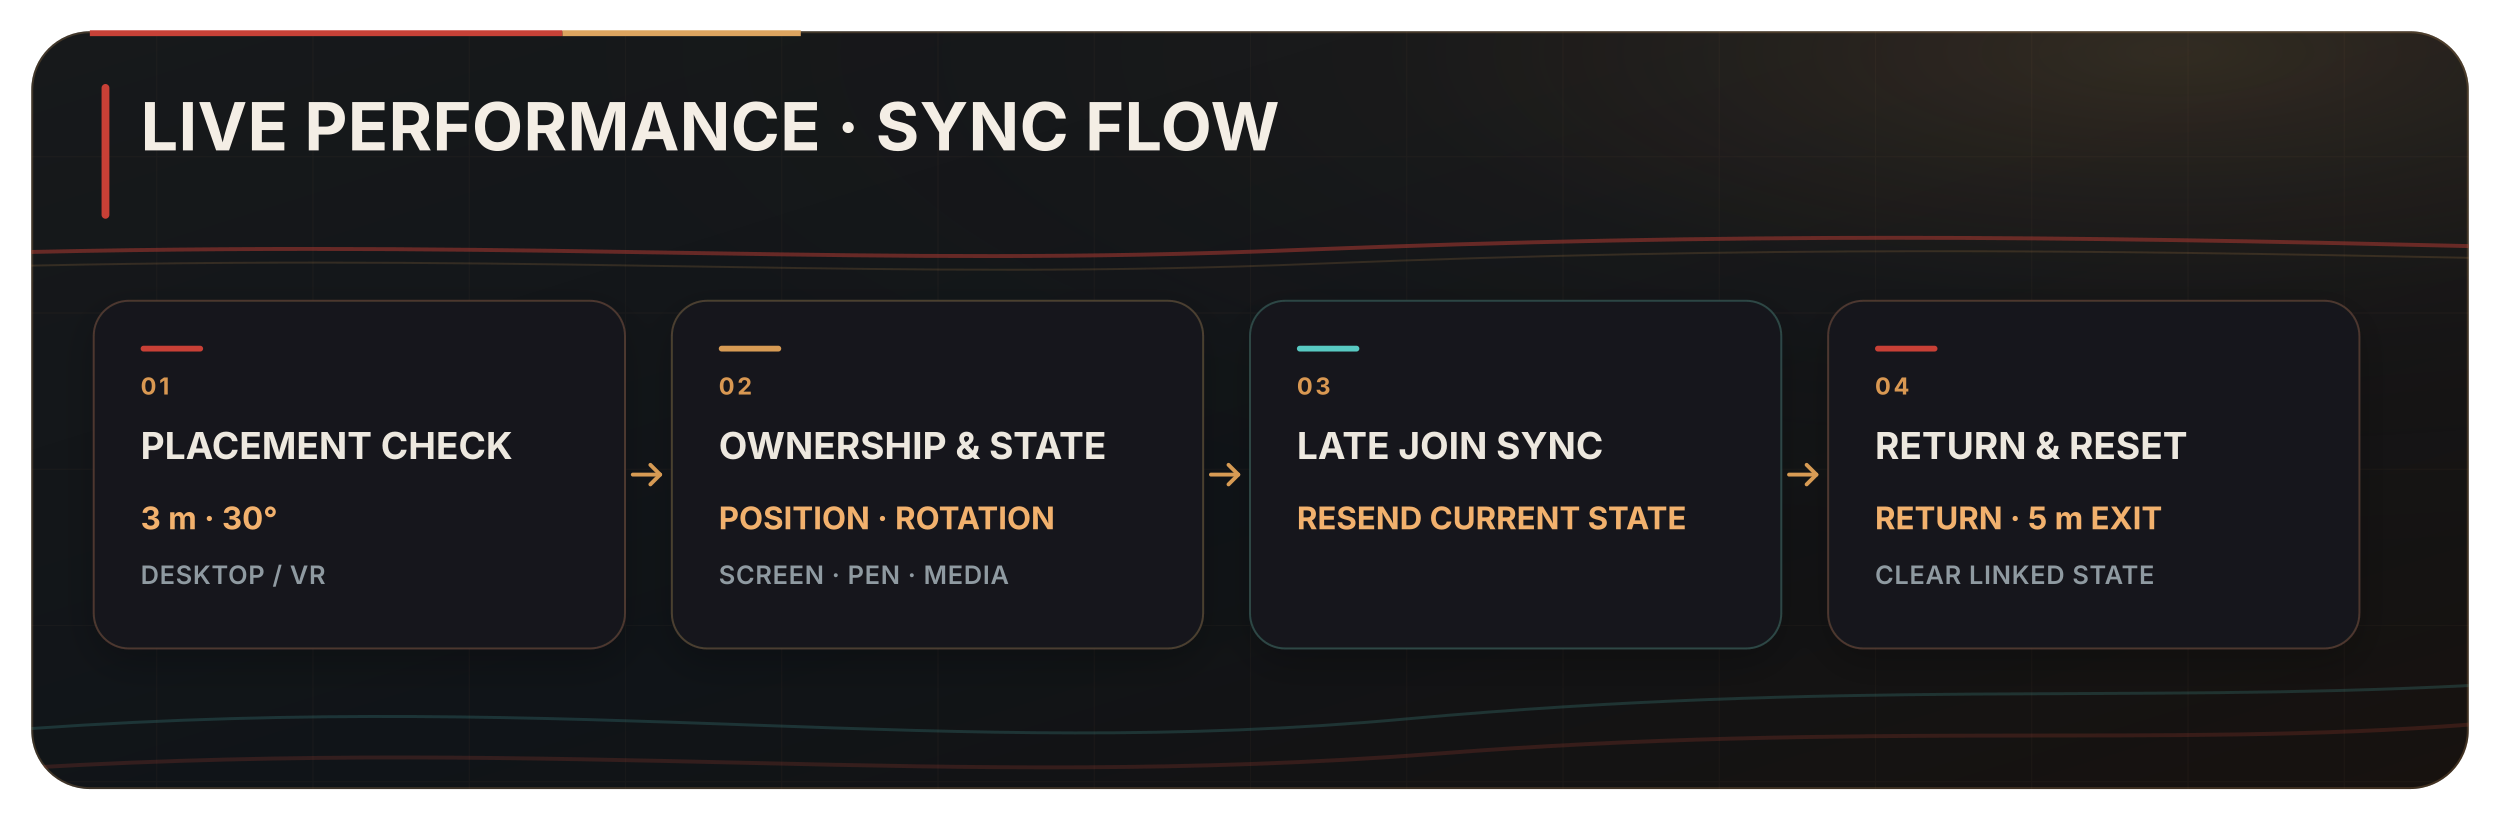
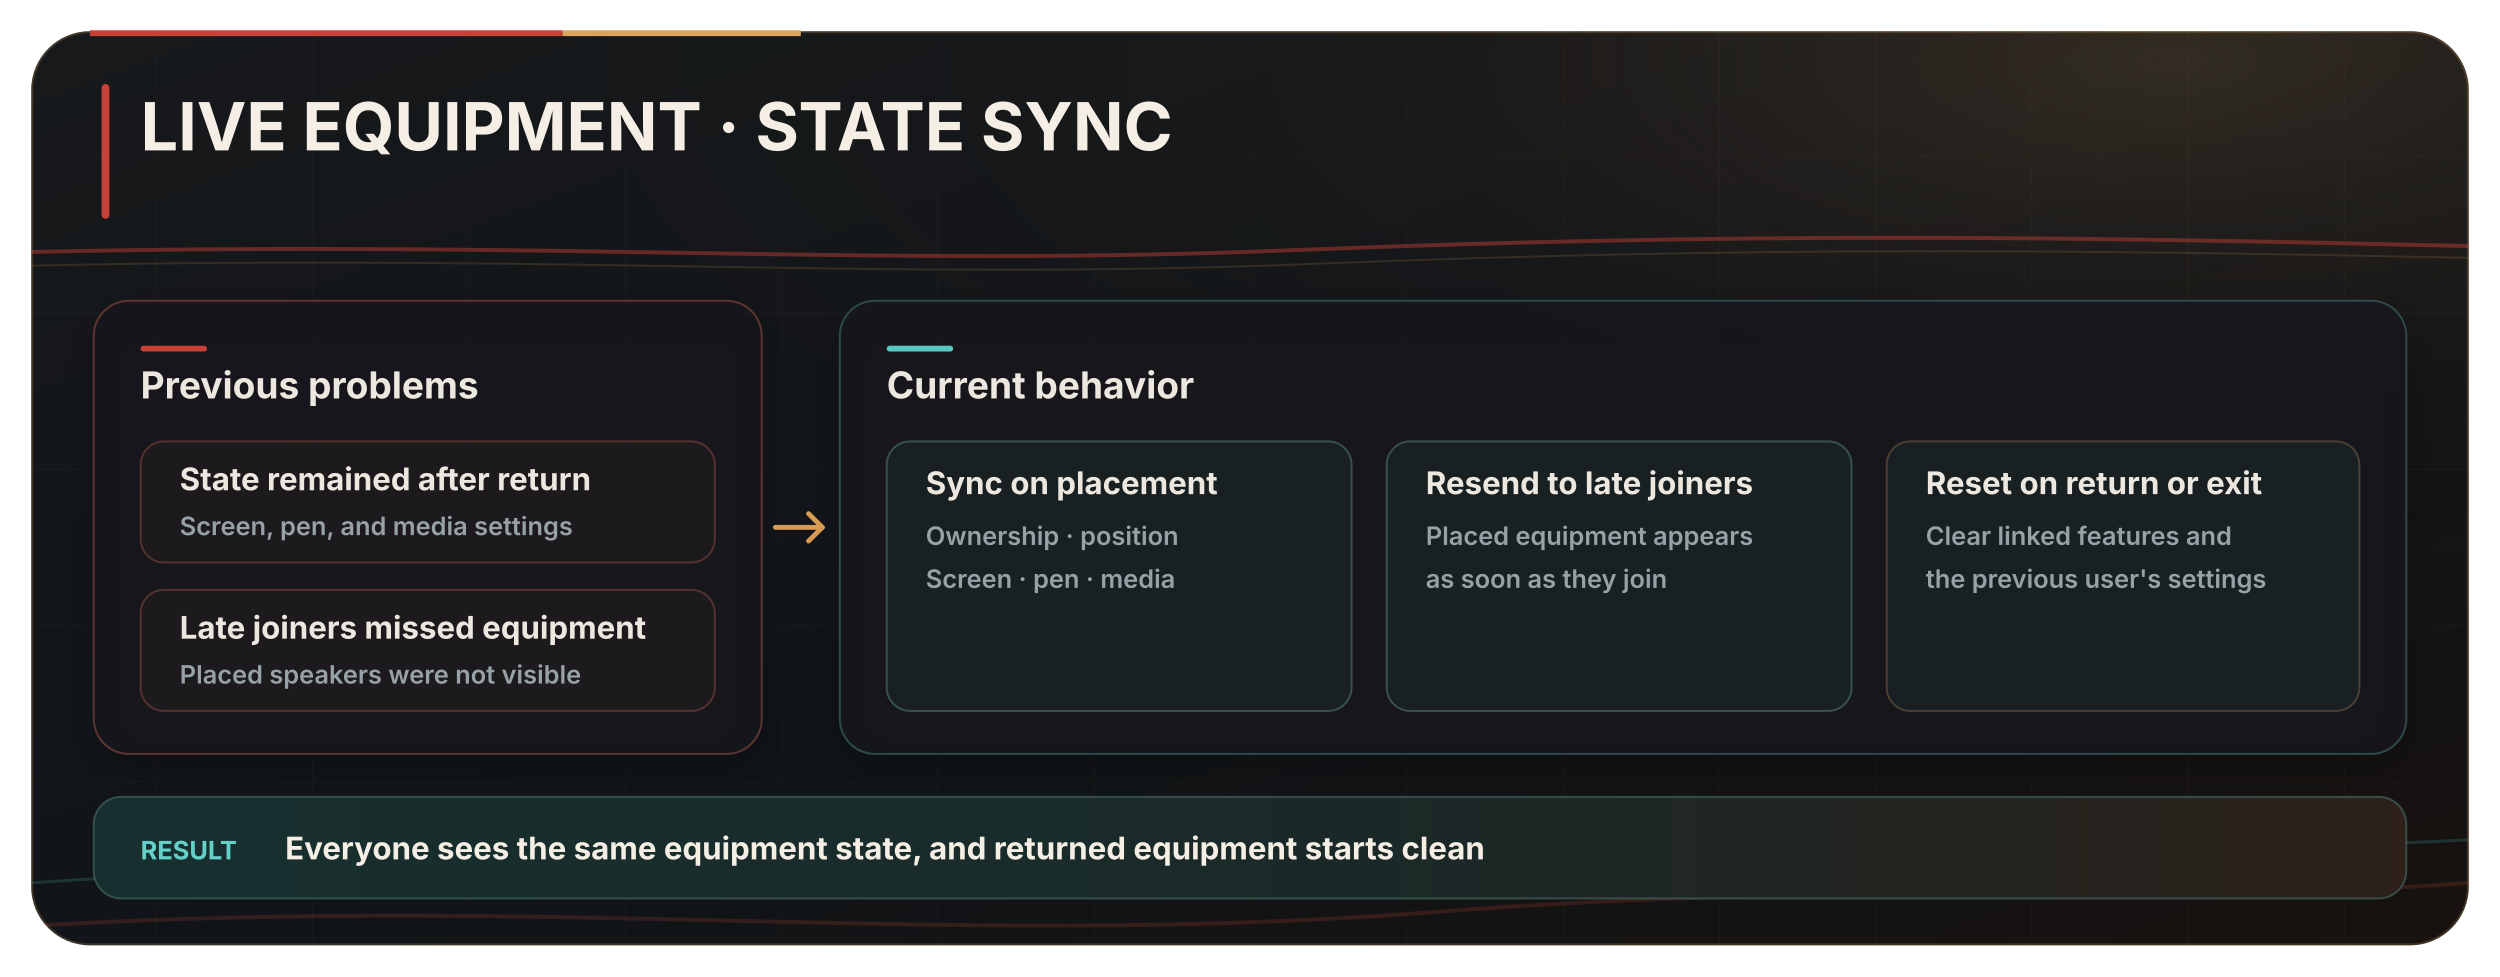
- <svg xmlns="http://www.w3.org/2000/svg" width="1280" height="420" viewBox="0 0 1280 420" role="img" aria-labelledby="title desc">
+ <svg xmlns="http://www.w3.org/2000/svg" width="1280" height="500" viewBox="0 0 1280 500" role="img" aria-labelledby="title desc">
  <defs>
    <linearGradient id="panelBackground" x1="0" y1="0" x2="1" y2="1">
      <stop offset="0" stop-color="#17191b" />
      <stop offset="0.55" stop-color="#101418" />
      <stop offset="1" stop-color="#17120f" />
    </linearGradient>
    <radialGradient id="stationLight" cx="88%" cy="3%" r="76%">
      <stop offset="0" stop-color="#d69a50" stop-opacity="0.17" />
      <stop offset="0.42" stop-color="#a46531" stop-opacity="0.045" />
      <stop offset="1" stop-color="#000000" stop-opacity="0" />
    </radialGradient>
+     <linearGradient id="resultBar" x1="0" y1="0" x2="1" y2="0">
+       <stop offset="0" stop-color="#17302f" />
+       <stop offset="0.55" stop-color="#1a2928" />
+       <stop offset="1" stop-color="#2d211a" />
+     </linearGradient>
    <pattern id="streetGrid" width="80" height="80" patternUnits="userSpaceOnUse">
-       <path d="M80 0H0V80" fill="none" stroke="#e9c08a" stroke-opacity="0.035" stroke-width="1" />
+       <path d="M80 0H0V80" fill="none" stroke="#e9c08a" stroke-opacity="0.035" />
    </pattern>
-     <filter id="cardShadow" x="-10%" y="-15%" width="120%" height="135%">
+     <filter id="cardShadow" x="-8%" y="-12%" width="116%" height="130%">
      <feDropShadow dx="0" dy="7" stdDeviation="10" flood-color="#000000" flood-opacity="0.24" />
    </filter>
    <clipPath id="panelClip">
-       <rect x="16" y="16" width="1248" height="388" rx="30" />
+       <rect x="16" y="16" width="1248" height="468" rx="30" />
    </clipPath>
    <style>
-       text { font-family: Inter, Pretendard, "Noto Sans KR", "Segoe UI", sans-serif; }
-       .title { fill: #f4eee5; font-size: 34px; font-weight: 750; letter-spacing: 0.2px; }
-       .step { fill: #d99852; font-size: 12px; font-weight: 750; letter-spacing: 1.4px; }
-       .card-title { fill: #ede8df; font-size: 19px; font-weight: 700; }
-       .primary { fill: #f2b16d; font-size: 16px; font-weight: 700; }
-       .secondary { fill: #8f9aa1; font-size: 13px; font-weight: 600; letter-spacing: 0.35px; }
+       text { font-family: Inter, "Segoe UI", sans-serif; }
+       .title { fill: #f4eee5; font-size: 34px; font-weight: 750; }
+       .section { fill: #ede8df; font-size: 19px; font-weight: 700; }
+       .item-title { fill: #ede8df; font-size: 16px; font-weight: 700; }
+       .item-body { fill: #97a1a7; font-size: 13px; font-weight: 600; }
+       .result-label { fill: #64d0c8; font-size: 13px; font-weight: 750; }
+       .result-text { fill: #f4eee5; font-size: 16px; font-weight: 700; }
    </style>
  </defs>
  <g clip-path="url(#panelClip)">
-     <rect x="16" y="16" width="1248" height="388" rx="30" fill="url(#panelBackground)" />
-     <rect x="16" y="16" width="1248" height="388" rx="30" fill="url(#stationLight)" />
-     <rect x="16" y="16" width="1248" height="388" rx="30" fill="url(#streetGrid)" />
+     <rect x="16" y="16" width="1248" height="468" rx="30" fill="url(#panelBackground)" />
+     <rect x="16" y="16" width="1248" height="468" rx="30" fill="url(#stationLight)" />
+     <rect x="16" y="16" width="1248" height="468" rx="30" fill="url(#streetGrid)" />
    <path d="M16 129 C290 123 445 137 664 128 C890 119 1055 121 1264 126" fill="none" stroke="#a83831" stroke-opacity="0.56" stroke-width="2" />
    <path d="M16 136 C295 130 456 144 675 135 C902 126 1068 128 1264 132" fill="none" stroke="#df9d53" stroke-opacity="0.16" />
-     <path d="M16 373 C300 353 483 390 721 368 C943 348 1088 360 1264 351" fill="none" stroke="#54c9c2" stroke-opacity="0.18" stroke-width="1.5" />
-     <path d="M16 393 C292 377 484 405 734 386 C951 369 1110 383 1264 371" fill="none" stroke="#b34236" stroke-opacity="0.22" stroke-width="2" />
+     <path d="M16 452 C300 432 483 469 721 447 C943 427 1088 439 1264 430" fill="none" stroke="#54c9c2" stroke-opacity="0.18" stroke-width="1.5" />
+     <path d="M16 474 C292 458 484 486 734 467 C951 450 1110 464 1264 452" fill="none" stroke="#b34236" stroke-opacity="0.22" stroke-width="2" />
  </g>
-   <rect x="16.5" y="16.5" width="1247" height="387" rx="29.5" fill="none" stroke="#b98a55" stroke-opacity="0.26" />
+   <rect x="16.5" y="16.5" width="1247" height="467" rx="29.5" fill="none" stroke="#b98a55" stroke-opacity="0.26" />
  <path d="M46 17 H288" stroke="#c74137" stroke-width="3" />
  <path d="M288 17 H410" stroke="#dca45f" stroke-width="3" />
  <rect x="52" y="43" width="4" height="69" rx="2" fill="#c84036" />
-   <text x="72" y="77" class="title">LIVE PERFORMANCE · SYNC FLOW</text>
+   <text x="72" y="77" class="title">LIVE EQUIPMENT · STATE SYNC</text>
  <g filter="url(#cardShadow)">
-     <rect x="48" y="154" width="272" height="178" rx="18" fill="#14191d" fill-opacity="0.96" stroke="#5c4036" stroke-opacity="0.78" />
-     <rect x="344" y="154" width="272" height="178" rx="18" fill="#14191d" fill-opacity="0.96" stroke="#5b4b38" stroke-opacity="0.78" />
-     <rect x="640" y="154" width="272" height="178" rx="18" fill="#14191d" fill-opacity="0.96" stroke="#355553" stroke-opacity="0.78" />
-     <rect x="936" y="154" width="272" height="178" rx="18" fill="#14191d" fill-opacity="0.96" stroke="#5c4036" stroke-opacity="0.78" />
+     <rect x="48" y="154" width="342" height="232" rx="18" fill="#17171a" fill-opacity="0.97" stroke="#6b3c35" stroke-opacity="0.82" />
+     <rect x="430" y="154" width="802" height="232" rx="18" fill="#14191d" fill-opacity="0.97" stroke="#355553" stroke-opacity="0.82" />
  </g>
-   <rect x="72" y="177" width="32" height="3" rx="1.5" fill="#c84036" />
-   <text x="72" y="202" class="step">01</text>
-   <text x="72" y="235" class="card-title">PLACEMENT CHECK</text>
-   <text x="72" y="271" class="primary">3 m · 30°</text>
-   <text x="72" y="299" class="secondary">DESKTOP / VR</text>
-   <rect x="368" y="177" width="32" height="3" rx="1.5" fill="#d79b54" />
-   <text x="368" y="202" class="step">02</text>
-   <text x="368" y="235" class="card-title">OWNERSHIP &amp; STATE</text>
-   <text x="368" y="271" class="primary">POSITION · ROTATION</text>
-   <text x="368" y="299" class="secondary">SCREEN · PEN · MEDIA</text>
-   <rect x="664" y="177" width="32" height="3" rx="1.5" fill="#58c9c2" />
-   <text x="664" y="202" class="step">03</text>
-   <text x="664" y="235" class="card-title">LATE JOIN SYNC</text>
-   <text x="664" y="271" class="primary">RESEND CURRENT STATE</text>
-   <rect x="960" y="177" width="32" height="3" rx="1.5" fill="#c84036" />
-   <text x="960" y="202" class="step">04</text>
-   <text x="960" y="235" class="card-title">RETURN &amp; RESET</text>
-   <text x="960" y="271" class="primary">RETURN · 5 m EXIT</text>
-   <text x="960" y="299" class="secondary">CLEAR LINKED STATE</text>
-   <g fill="none" stroke="#d79b54" stroke-width="2" stroke-linecap="round" stroke-linejoin="round">
-     <path d="M324 243 H338" />
-     <path d="M333 238 L338 243 L333 248" />
-     <path d="M620 243 H634" />
-     <path d="M629 238 L634 243 L629 248" />
-     <path d="M916 243 H930" />
-     <path d="M925 238 L930 243 L925 248" />
-   </g>
+   <rect x="72" y="177" width="34" height="3" rx="1.5" fill="#c84036" />
+   <text x="72" y="204" class="section">Previous problems</text>
+   <rect x="72" y="226" width="294" height="62" rx="12" fill="#1c1a1c" stroke="#6b3c35" stroke-opacity="0.72" />
+   <text x="92" y="251" class="item-title">State remained after return</text>
+   <text x="92" y="274" class="item-body">Screen, pen, and media settings</text>
+   <rect x="72" y="302" width="294" height="62" rx="12" fill="#1c1a1c" stroke="#6b3c35" stroke-opacity="0.72" />
+   <text x="92" y="327" class="item-title">Late joiners missed equipment</text>
+   <text x="92" y="350" class="item-body">Placed speakers were not visible</text>
+   <path d="M397 270 H421" stroke="#d79b54" stroke-width="2.5" stroke-linecap="round" />
+   <path d="M414 263 L421 270 L414 277" fill="none" stroke="#d79b54" stroke-width="2.5" stroke-linecap="round" stroke-linejoin="round" />
+   <rect x="454" y="177" width="34" height="3" rx="1.5" fill="#58c9c2" />
+   <text x="454" y="204" class="section">Current behavior</text>
+   <rect x="454" y="226" width="238" height="138" rx="12" fill="#192022" stroke="#42615e" stroke-opacity="0.78" />
+   <text x="474" y="253" class="item-title">Sync on placement</text>
+   <text x="474" y="279" class="item-body">Ownership · position</text>
+   <text x="474" y="301" class="item-body">Screen · pen · media</text>
+   <rect x="710" y="226" width="238" height="138" rx="12" fill="#192022" stroke="#42615e" stroke-opacity="0.78" />
+   <text x="730" y="253" class="item-title">Resend to late joiners</text>
+   <text x="730" y="279" class="item-body">Placed equipment appears</text>
+   <text x="730" y="301" class="item-body">as soon as they join</text>
+   <rect x="966" y="226" width="242" height="138" rx="12" fill="#192022" stroke="#5b4b38" stroke-opacity="0.78" />
+   <text x="986" y="253" class="item-title">Reset on return or exit</text>
+   <text x="986" y="279" class="item-body">Clear linked features and</text>
+   <text x="986" y="301" class="item-body">the previous user's settings</text>
+   <rect x="48" y="408" width="1184" height="52" rx="14" fill="url(#resultBar)" stroke="#42615e" stroke-opacity="0.72" />
+   <text x="72" y="440" class="result-label">RESULT</text>
+   <text x="146" y="440" class="result-text">Everyone sees the same equipment state, and returned equipment starts clean</text>
</svg>
